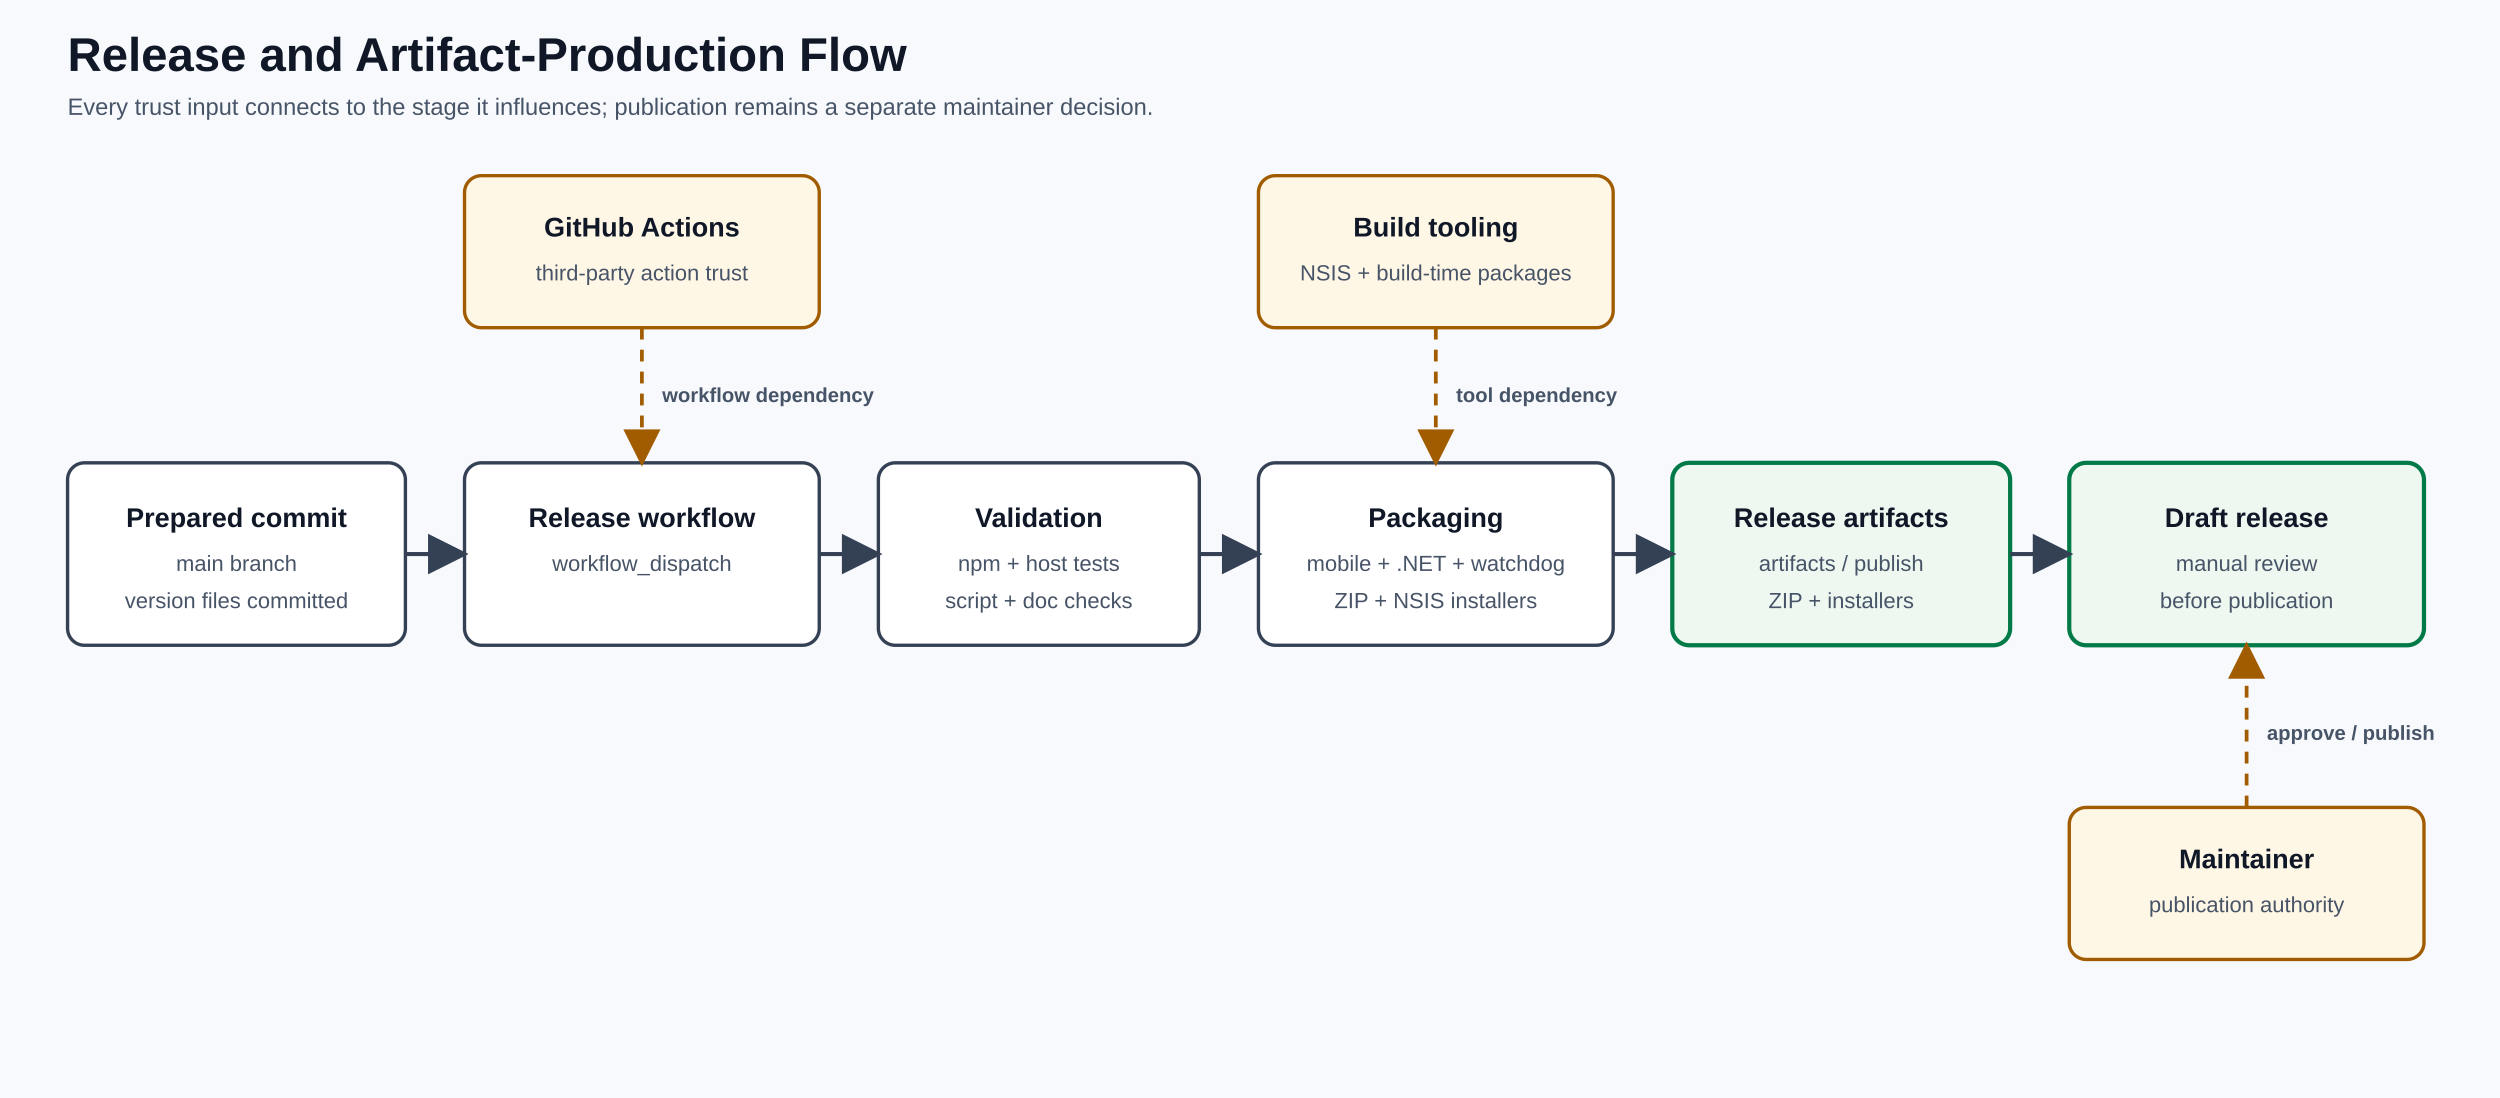
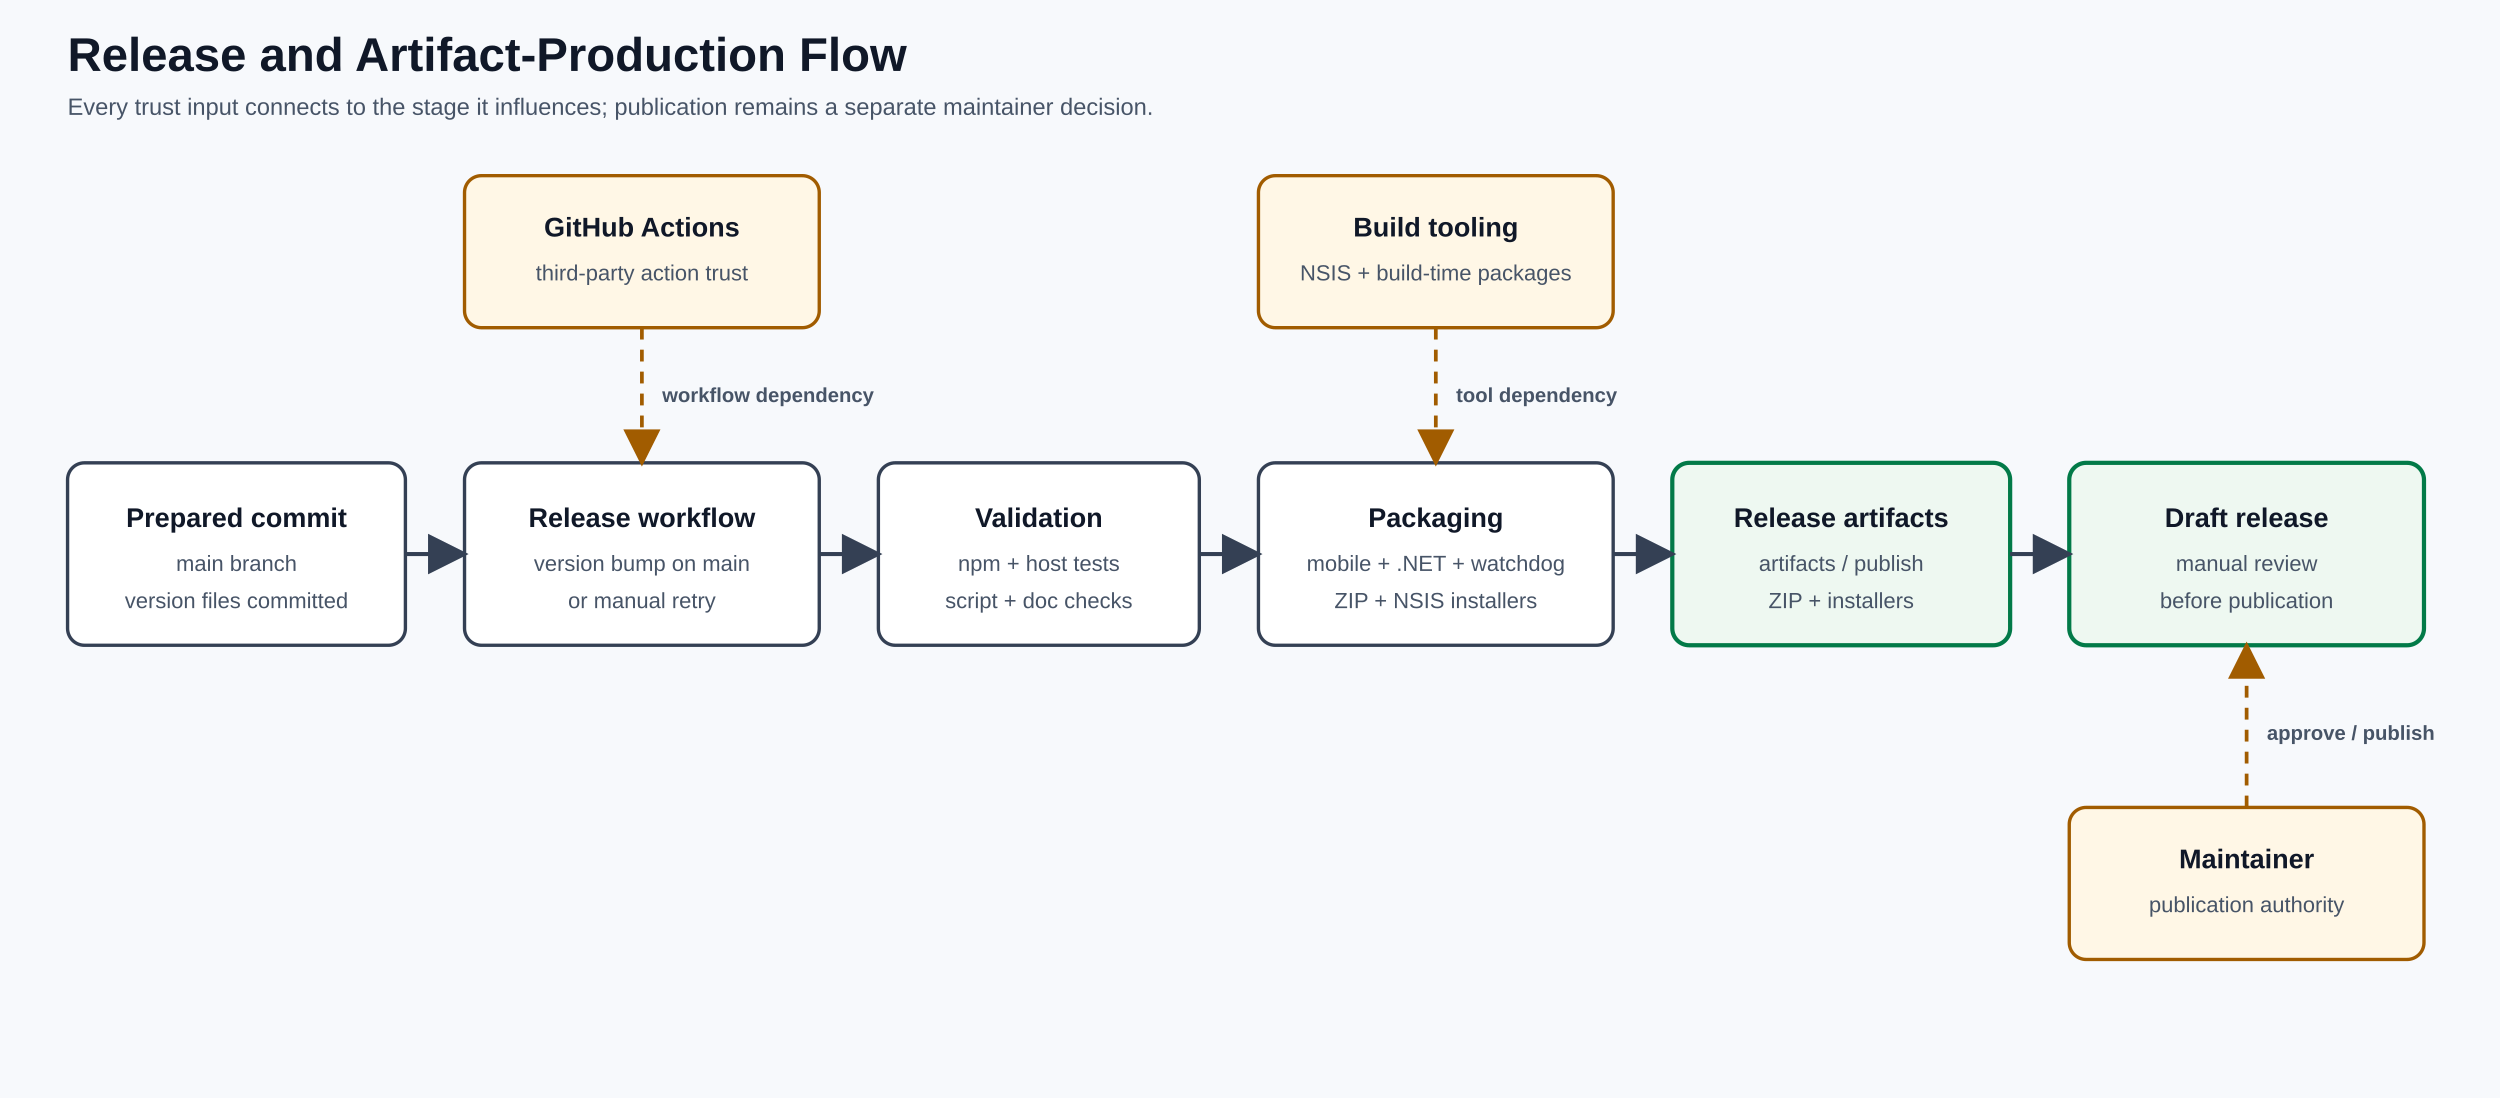
<svg xmlns="http://www.w3.org/2000/svg" width="1480" height="650" viewBox="0 0 1480 650" role="img" aria-labelledby="title desc">
  <defs>
    <marker id="arrow" markerWidth="10" markerHeight="10" refX="9" refY="5" orient="auto" markerUnits="strokeWidth">
      <path d="M0 0 L10 5 L0 10 Z" fill="#344054" />
    </marker>
    <marker id="risk-arrow" markerWidth="10" markerHeight="10" refX="9" refY="5" orient="auto" markerUnits="strokeWidth">
      <path d="M0 0 L10 5 L0 10 Z" fill="#a15c00" />
    </marker>
    <style>
      text{font-family:Segoe UI,Arial,sans-serif;fill:#101828;letter-spacing:0}.bg{fill:#f7f9fc}.box{fill:#fff;stroke:#344054;stroke-width:2}.risk{fill:#fff7e6;stroke:#a15c00;stroke-width:2}.out{fill:#eef8f1;stroke:#027a48;stroke-width:2.5}.arrow{stroke:#344054;stroke-width:2.4;fill:none;marker-end:url(#arrow)}.risk-path{stroke:#a15c00;stroke-width:2.2;stroke-dasharray:7 6;fill:none;marker-end:url(#risk-arrow)}.title{font-size:28px;font-weight:700}.subtitle{font-size:14px;fill:#475467}.label{font-size:16px;font-weight:700}.small{font-size:13px;fill:#475467}.edge{font-size:12px;font-weight:600;fill:#475467;paint-order:stroke;stroke:#f7f9fc;stroke-width:6px;stroke-linejoin:round}
    </style>
  </defs>
  <rect class="bg" width="1480" height="650" />
  <text class="title" x="40" y="42">Release and Artifact-Production Flow</text>
  <text class="subtitle" x="40" y="68">Every trust input connects to the stage it influences; publication remains a separate maintainer decision.</text>
  <rect class="risk" x="275" y="104" width="210" height="90" rx="10" />
  <text class="label" x="380" y="140" text-anchor="middle">GitHub Actions</text>
  <text class="small" x="380" y="166" text-anchor="middle">third-party action trust</text>
  <rect class="risk" x="745" y="104" width="210" height="90" rx="10" />
  <text class="label" x="850" y="140" text-anchor="middle">Build tooling</text>
  <text class="small" x="850" y="166" text-anchor="middle">NSIS + build-time packages</text>
  <rect class="box" x="40" y="274" width="200" height="108" rx="10" />
  <text class="label" x="140" y="312" text-anchor="middle">Prepared commit</text>
  <text class="small" x="140" y="338" text-anchor="middle">main branch</text>
  <text class="small" x="140" y="360" text-anchor="middle">version files committed</text>
  <rect class="box" x="275" y="274" width="210" height="108" rx="10" />
  <text class="label" x="380" y="312" text-anchor="middle">Release workflow</text>
-   <text class="small" x="380" y="338" text-anchor="middle">workflow_dispatch</text>
+   <text class="small" x="380" y="338" text-anchor="middle">version bump on main</text>
+   <text class="small" x="380" y="360" text-anchor="middle">or manual retry</text>
  <rect class="box" x="520" y="274" width="190" height="108" rx="10" />
  <text class="label" x="615" y="312" text-anchor="middle">Validation</text>
  <text class="small" x="615" y="338" text-anchor="middle">npm + host tests</text>
  <text class="small" x="615" y="360" text-anchor="middle">script + doc checks</text>
  <rect class="box" x="745" y="274" width="210" height="108" rx="10" />
  <text class="label" x="850" y="312" text-anchor="middle">Packaging</text>
  <text class="small" x="850" y="338" text-anchor="middle">mobile + .NET + watchdog</text>
  <text class="small" x="850" y="360" text-anchor="middle">ZIP + NSIS installers</text>
  <rect class="out" x="990" y="274" width="200" height="108" rx="10" />
  <text class="label" x="1090" y="312" text-anchor="middle">Release artifacts</text>
  <text class="small" x="1090" y="338" text-anchor="middle">artifacts / publish</text>
  <text class="small" x="1090" y="360" text-anchor="middle">ZIP + installers</text>
  <rect class="out" x="1225" y="274" width="210" height="108" rx="10" />
  <text class="label" x="1330" y="312" text-anchor="middle">Draft release</text>
  <text class="small" x="1330" y="338" text-anchor="middle">manual review</text>
  <text class="small" x="1330" y="360" text-anchor="middle">before publication</text>
  <path class="arrow" d="M240 328 H275" />
  <path class="arrow" d="M485 328 H520" />
  <path class="arrow" d="M710 328 H745" />
  <path class="arrow" d="M955 328 H990" />
  <path class="arrow" d="M1190 328 H1225" />
  <path class="risk-path" d="M380 194 V274" />
  <text class="edge" x="392" y="238">workflow dependency</text>
  <path class="risk-path" d="M850 194 V274" />
  <text class="edge" x="862" y="238">tool dependency</text>
  <rect class="risk" x="1225" y="478" width="210" height="90" rx="10" />
  <text class="label" x="1330" y="514" text-anchor="middle">Maintainer</text>
  <text class="small" x="1330" y="540" text-anchor="middle">publication authority</text>
  <path class="risk-path" d="M1330 478 V382" />
  <text class="edge" x="1342" y="438">approve / publish</text>
</svg>
